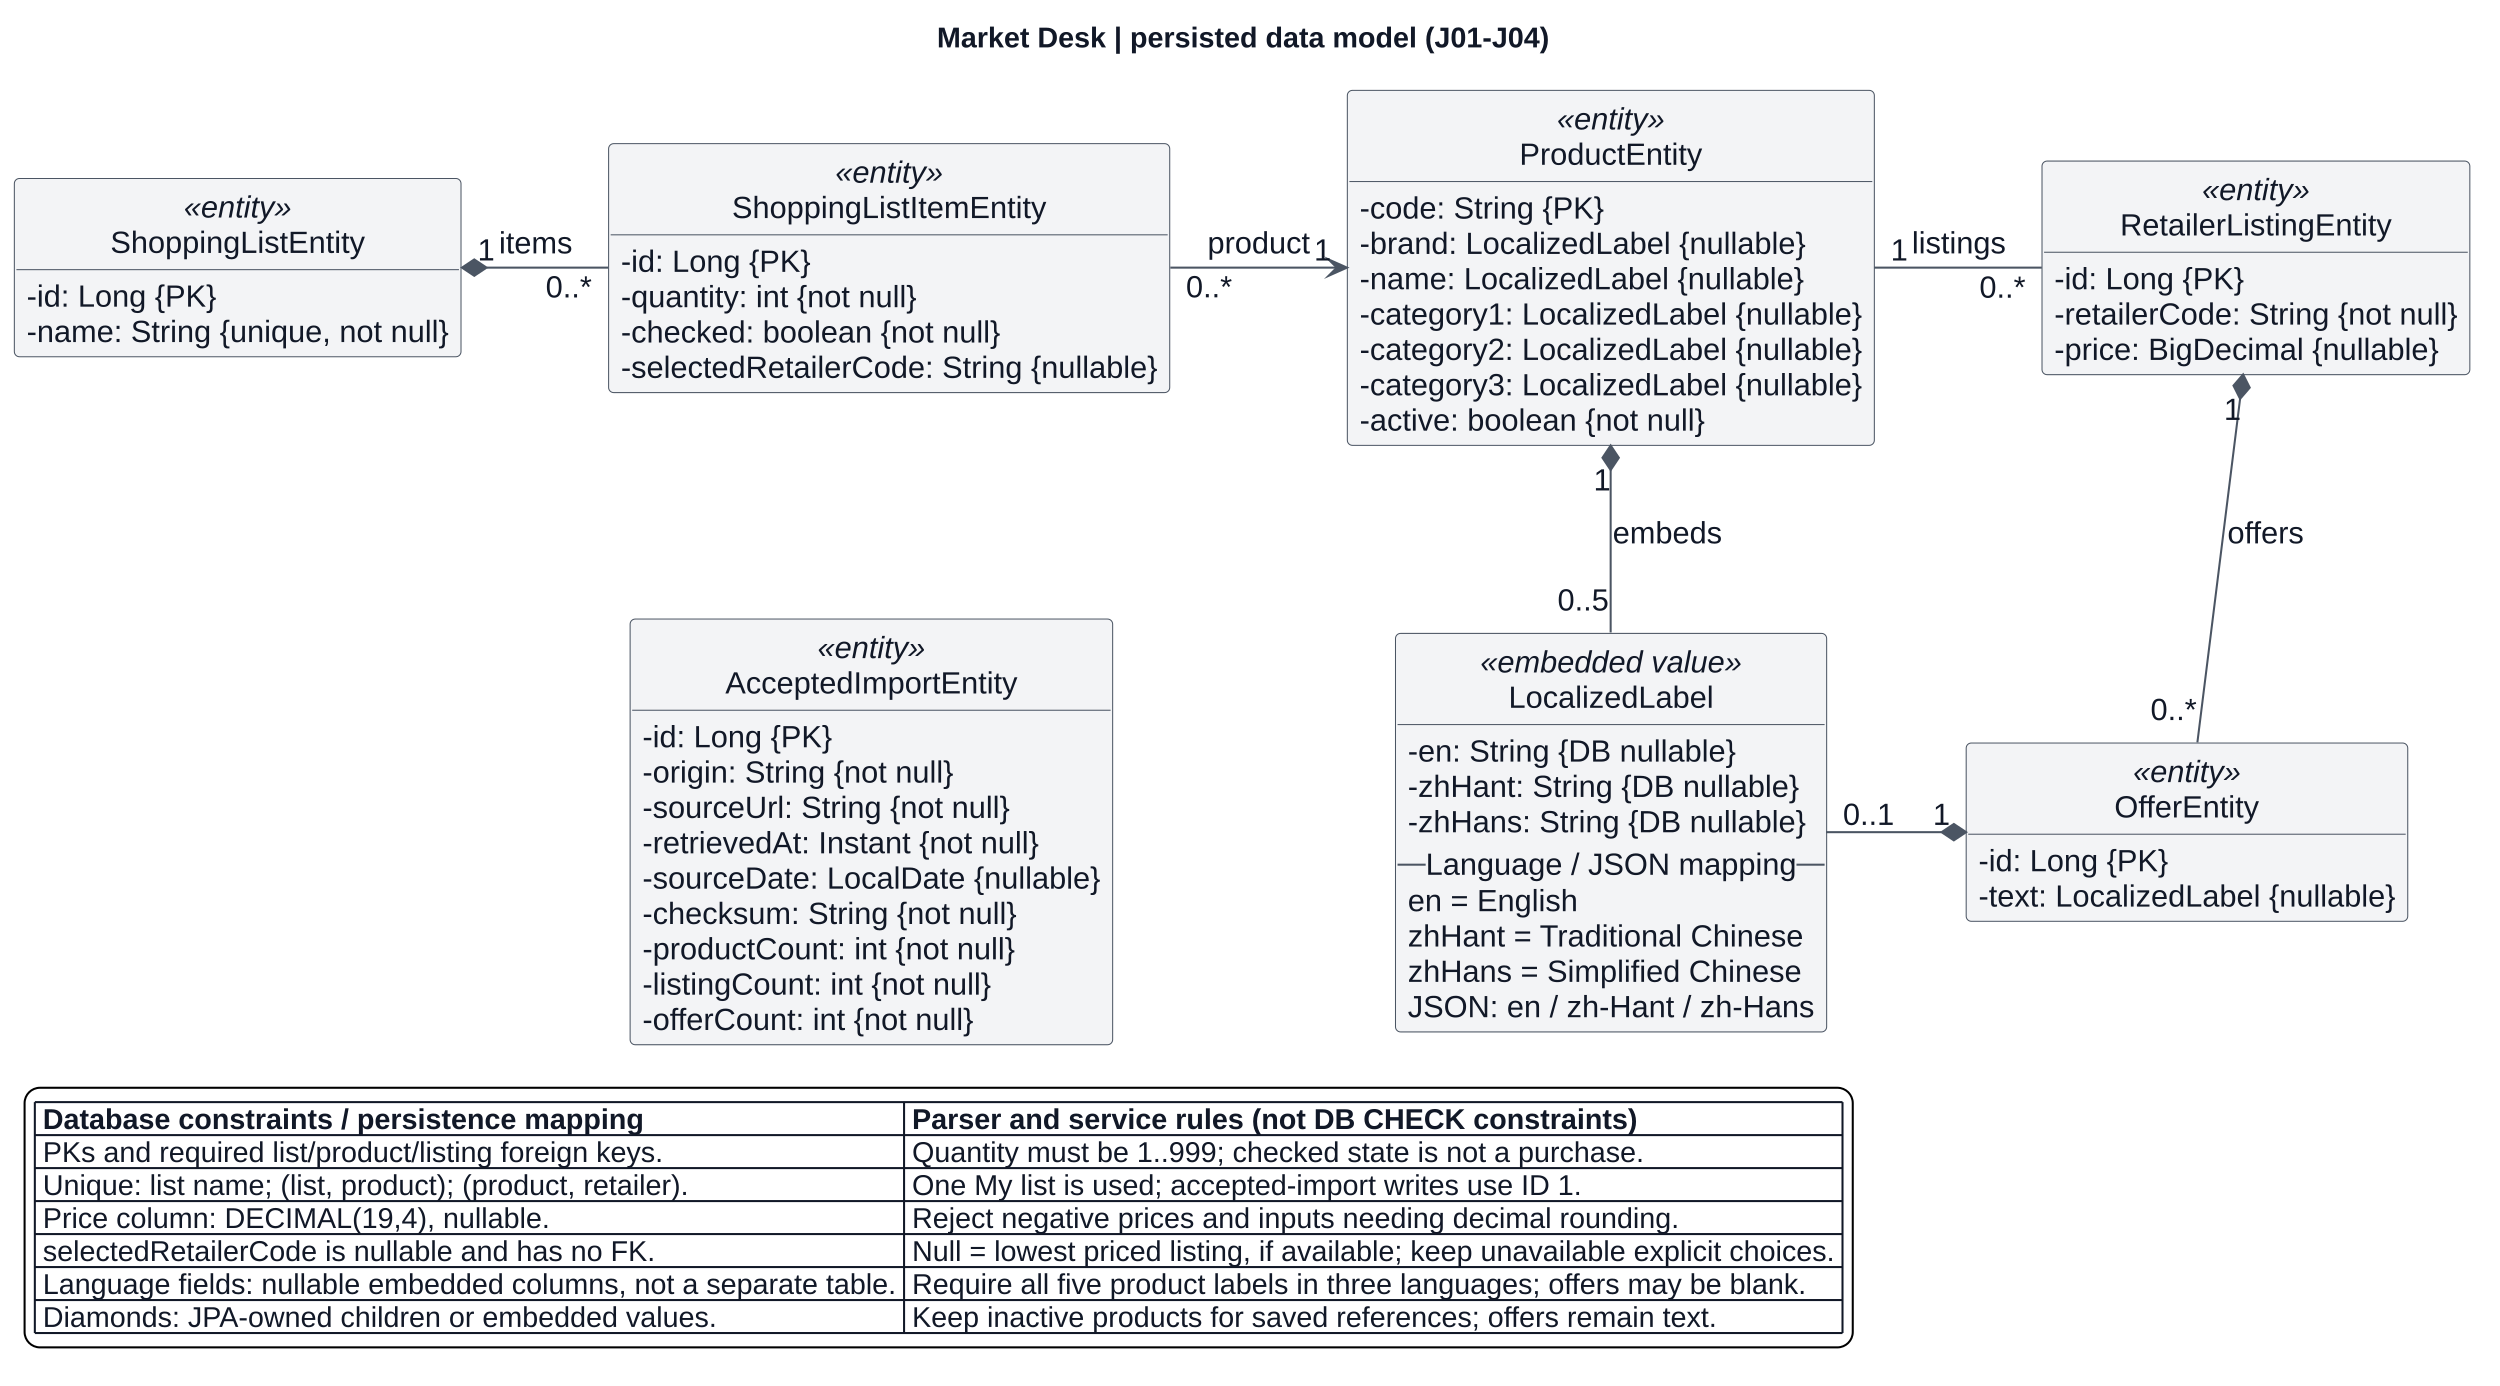
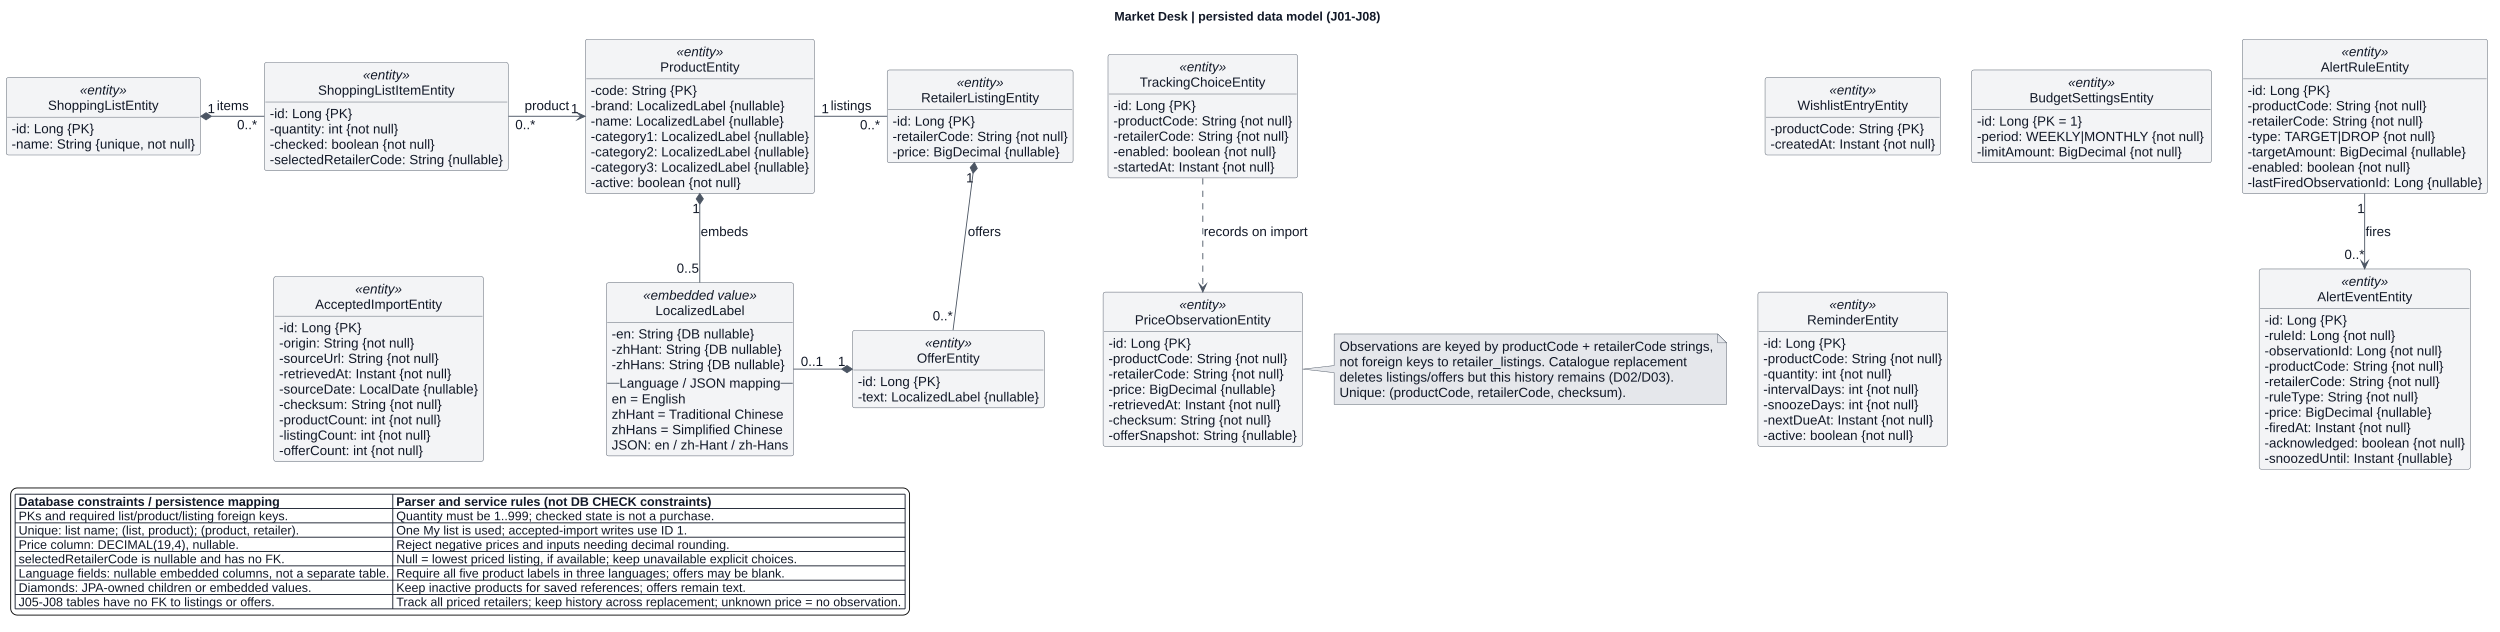
- <svg xmlns="http://www.w3.org/2000/svg" version="1.1" data-diagram-type="CLASS" style="width:1220px;height:676px;background:#FFFFFF;" width="1220px" height="676px" viewBox="0 0 1220 676" zoomAndPan="magnify" preserveAspectRatio="none" contentStyleType="text/css">
+ <svg xmlns="http://www.w3.org/2000/svg" version="1.1" data-diagram-type="CLASS" style="width:2808px;height:709px;background:#FFFFFF;" width="2808px" height="709px" viewBox="0 0 2808 709" zoomAndPan="magnify" preserveAspectRatio="none" contentStyleType="text/css">
  <defs />
  <g font-family="sans-serif" lengthAdjust="spacing">
    <g class="title" data-source-line="19">
-       <text x="457.23" y="23.132" fill="#111827" font-size="14" textLength="298.819" font-weight="700" font-family="Arial">Market Desk | persisted data model (J01-J04)</text>
+       <text x="1251.588" y="23.132" fill="#111827" font-size="14" textLength="298.819" font-weight="700" font-family="Arial">Market Desk | persisted data model (J01-J08)</text>
    </g>
    <g class="entity" data-qualified-name="ShoppingListEntity" id="ent0001" data-source-line="21">
      <rect x="7" y="87.099" width="217.972" height="86.994" fill="#F3F4F6" style="stroke:#4B5563;stroke-width:0.5;" rx="2.5" ry="2.5" />
      <text x="89.718" y="106.168" fill="#111827" font-size="15" textLength="52.537" font-style="italic" font-family="Arial">«entity»</text>
      <text x="53.862" y="123.417" fill="#111827" font-size="15" textLength="124.248" font-family="Arial">ShoppingListEntity</text>
      <line x1="8" y1="131.596" x2="223.972" y2="131.596" style="stroke:#4B5563;stroke-width:0.5;" />
      <text x="13" y="149.666" fill="#111827" font-size="15" textLength="92.571" font-family="Arial">-id: Long {PK}</text>
      <text x="13" y="166.914" fill="#111827" font-size="15" textLength="205.972" font-family="Arial">-name: String {unique, not null}</text>
    </g>
    <g class="entity" data-qualified-name="ShoppingListItemEntity" id="ent0002" data-source-line="25">
      <rect x="297" y="70.099" width="273.826" height="121.491" fill="#F3F4F6" style="stroke:#4B5563;stroke-width:0.5;" rx="2.5" ry="2.5" />
      <text x="407.645" y="89.168" fill="#111827" font-size="15" textLength="52.537" font-style="italic" font-family="Arial">«entity»</text>
      <text x="357.203" y="106.417" fill="#111827" font-size="15" textLength="153.42" font-family="Arial">ShoppingListItemEntity</text>
      <line x1="298" y1="114.596" x2="569.826" y2="114.596" style="stroke:#4B5563;stroke-width:0.5;" />
      <text x="303" y="132.666" fill="#111827" font-size="15" textLength="92.571" font-family="Arial">-id: Long {PK}</text>
      <text x="303" y="149.914" fill="#111827" font-size="15" textLength="144.265" font-family="Arial">-quantity: int {not null}</text>
      <text x="303" y="167.163" fill="#111827" font-size="15" textLength="185.142" font-family="Arial">-checked: boolean {not null}</text>
      <text x="303" y="184.411" fill="#111827" font-size="15" textLength="261.826" font-family="Arial">-selectedRetailerCode: String {nullable}</text>
    </g>
    <g class="entity" data-qualified-name="ProductEntity" id="ent0003" data-source-line="31">
      <rect x="657.5" y="44.099" width="257.178" height="173.237" fill="#F3F4F6" style="stroke:#4B5563;stroke-width:0.5;" rx="2.5" ry="2.5" />
      <text x="759.821" y="63.168" fill="#111827" font-size="15" textLength="52.537" font-style="italic" font-family="Arial">«entity»</text>
      <text x="741.485" y="80.417" fill="#111827" font-size="15" textLength="89.209" font-family="Arial">ProductEntity</text>
      <line x1="658.5" y1="88.596" x2="913.678" y2="88.596" style="stroke:#4B5563;stroke-width:0.5;" />
      <text x="663.5" y="106.666" fill="#111827" font-size="15" textLength="119.238" font-family="Arial">-code: String {PK}</text>
      <text x="663.5" y="123.914" fill="#111827" font-size="15" textLength="217.668" font-family="Arial">-brand: LocalizedLabel {nullable}</text>
      <text x="663.5" y="141.163" fill="#111827" font-size="15" textLength="216.826" font-family="Arial">-name: LocalizedLabel {nullable}</text>
      <text x="663.5" y="158.411" fill="#111827" font-size="15" textLength="245.178" font-family="Arial">-category1: LocalizedLabel {nullable}</text>
      <text x="663.5" y="175.66" fill="#111827" font-size="15" textLength="245.178" font-family="Arial">-category2: LocalizedLabel {nullable}</text>
      <text x="663.5" y="192.908" fill="#111827" font-size="15" textLength="245.178" font-family="Arial">-category3: LocalizedLabel {nullable}</text>
      <text x="663.5" y="210.157" fill="#111827" font-size="15" textLength="168.457" font-family="Arial">-active: boolean {not null}</text>
    </g>
    <g class="entity" data-qualified-name="RetailerListingEntity" id="ent0004" data-source-line="40">
      <rect x="996.5" y="78.599" width="208.78" height="104.243" fill="#F3F4F6" style="stroke:#4B5563;stroke-width:0.5;" rx="2.5" ry="2.5" />
      <text x="1074.622" y="97.668" fill="#111827" font-size="15" textLength="52.537" font-style="italic" font-family="Arial">«entity»</text>
      <text x="1034.609" y="114.917" fill="#111827" font-size="15" textLength="132.561" font-family="Arial">RetailerListingEntity</text>
      <line x1="997.5" y1="123.096" x2="1204.28" y2="123.096" style="stroke:#4B5563;stroke-width:0.5;" />
      <text x="1002.5" y="141.166" fill="#111827" font-size="15" textLength="92.571" font-family="Arial">-id: Long {PK}</text>
      <text x="1002.5" y="158.414" fill="#111827" font-size="15" textLength="196.78" font-family="Arial">-retailerCode: String {not null}</text>
      <text x="1002.5" y="175.663" fill="#111827" font-size="15" textLength="187.595" font-family="Arial">-price: BigDecimal {nullable}</text>
    </g>
    <g class="entity" data-qualified-name="OfferEntity" id="ent0005" data-source-line="45">
-       <rect x="959.5" y="362.599" width="215.481" height="86.994" fill="#F3F4F6" style="stroke:#4B5563;stroke-width:0.5;" rx="2.5" ry="2.5" />
-       <text x="1040.972" y="381.668" fill="#111827" font-size="15" textLength="52.537" font-style="italic" font-family="Arial">«entity»</text>
-       <text x="1031.813" y="398.917" fill="#111827" font-size="15" textLength="70.854" font-family="Arial">OfferEntity</text>
-       <line x1="960.5" y1="407.096" x2="1173.981" y2="407.096" style="stroke:#4B5563;stroke-width:0.5;" />
-       <text x="965.5" y="425.166" fill="#111827" font-size="15" textLength="92.571" font-family="Arial">-id: Long {PK}</text>
-       <text x="965.5" y="442.414" fill="#111827" font-size="15" textLength="203.481" font-family="Arial">-text: LocalizedLabel {nullable}</text>
+       <rect x="957.5" y="371.099" width="215.481" height="86.994" fill="#F3F4F6" style="stroke:#4B5563;stroke-width:0.5;" rx="2.5" ry="2.5" />
+       <text x="1038.972" y="390.168" fill="#111827" font-size="15" textLength="52.537" font-style="italic" font-family="Arial">«entity»</text>
+       <text x="1029.813" y="407.417" fill="#111827" font-size="15" textLength="70.854" font-family="Arial">OfferEntity</text>
+       <line x1="958.5" y1="415.596" x2="1171.981" y2="415.596" style="stroke:#4B5563;stroke-width:0.5;" />
+       <text x="963.5" y="433.666" fill="#111827" font-size="15" textLength="92.571" font-family="Arial">-id: Long {PK}</text>
+       <text x="963.5" y="450.914" fill="#111827" font-size="15" textLength="203.481" font-family="Arial">-text: LocalizedLabel {nullable}</text>
    </g>
    <g class="entity" data-qualified-name="AcceptedImportEntity" id="ent0006" data-source-line="49">
-       <rect x="307.5" y="302.099" width="235.477" height="207.734" fill="#F3F4F6" style="stroke:#4B5563;stroke-width:0.5;" rx="2.5" ry="2.5" />
-       <text x="398.97" y="321.168" fill="#111827" font-size="15" textLength="52.537" font-style="italic" font-family="Arial">«entity»</text>
-       <text x="353.955" y="338.417" fill="#111827" font-size="15" textLength="142.566" font-family="Arial">AcceptedImportEntity</text>
-       <line x1="308.5" y1="346.596" x2="541.977" y2="346.596" style="stroke:#4B5563;stroke-width:0.5;" />
-       <text x="313.5" y="364.666" fill="#111827" font-size="15" textLength="92.571" font-family="Arial">-id: Long {PK}</text>
-       <text x="313.5" y="381.914" fill="#111827" font-size="15" textLength="151.758" font-family="Arial">-origin: String {not null}</text>
-       <text x="313.5" y="399.163" fill="#111827" font-size="15" textLength="179.253" font-family="Arial">-sourceUrl: String {not null}</text>
-       <text x="313.5" y="416.411" fill="#111827" font-size="15" textLength="193.447" font-family="Arial">-retrievedAt: Instant {not null}</text>
-       <text x="313.5" y="433.66" fill="#111827" font-size="15" textLength="223.477" font-family="Arial">-sourceDate: LocalDate {nullable}</text>
-       <text x="313.5" y="450.908" fill="#111827" font-size="15" textLength="182.593" font-family="Arial">-checksum: String {not null}</text>
-       <text x="313.5" y="468.157" fill="#111827" font-size="15" textLength="181.787" font-family="Arial">-productCount: int {not null}</text>
-       <text x="313.5" y="485.405" fill="#111827" font-size="15" textLength="170.105" font-family="Arial">-listingCount: int {not null}</text>
-       <text x="313.5" y="502.654" fill="#111827" font-size="15" textLength="161.77" font-family="Arial">-offerCount: int {not null}</text>
+       <rect x="307.5" y="310.599" width="235.477" height="207.734" fill="#F3F4F6" style="stroke:#4B5563;stroke-width:0.5;" rx="2.5" ry="2.5" />
+       <text x="398.97" y="329.668" fill="#111827" font-size="15" textLength="52.537" font-style="italic" font-family="Arial">«entity»</text>
+       <text x="353.955" y="346.917" fill="#111827" font-size="15" textLength="142.566" font-family="Arial">AcceptedImportEntity</text>
+       <line x1="308.5" y1="355.096" x2="541.977" y2="355.096" style="stroke:#4B5563;stroke-width:0.5;" />
+       <text x="313.5" y="373.166" fill="#111827" font-size="15" textLength="92.571" font-family="Arial">-id: Long {PK}</text>
+       <text x="313.5" y="390.414" fill="#111827" font-size="15" textLength="151.758" font-family="Arial">-origin: String {not null}</text>
+       <text x="313.5" y="407.663" fill="#111827" font-size="15" textLength="179.253" font-family="Arial">-sourceUrl: String {not null}</text>
+       <text x="313.5" y="424.911" fill="#111827" font-size="15" textLength="193.447" font-family="Arial">-retrievedAt: Instant {not null}</text>
+       <text x="313.5" y="442.16" fill="#111827" font-size="15" textLength="223.477" font-family="Arial">-sourceDate: LocalDate {nullable}</text>
+       <text x="313.5" y="459.408" fill="#111827" font-size="15" textLength="182.593" font-family="Arial">-checksum: String {not null}</text>
+       <text x="313.5" y="476.657" fill="#111827" font-size="15" textLength="181.787" font-family="Arial">-productCount: int {not null}</text>
+       <text x="313.5" y="493.905" fill="#111827" font-size="15" textLength="170.105" font-family="Arial">-listingCount: int {not null}</text>
+       <text x="313.5" y="511.154" fill="#111827" font-size="15" textLength="161.77" font-family="Arial">-offerCount: int {not null}</text>
    </g>
    <g class="entity" data-qualified-name="LocalizedLabel" id="ent0007" data-source-line="60">
-       <rect x="681" y="309.099" width="210.406" height="194.485" fill="#F3F4F6" style="stroke:#4B5563;stroke-width:0.5;" rx="2.5" ry="2.5" />
-       <text x="722.402" y="328.168" fill="#111827" font-size="15" textLength="127.603" font-style="italic" font-family="Arial">«embedded value»</text>
-       <text x="736.164" y="345.417" fill="#111827" font-size="15" textLength="100.078" font-family="Arial">LocalizedLabel</text>
-       <line x1="682" y1="353.596" x2="890.406" y2="353.596" style="stroke:#4B5563;stroke-width:0.5;" />
-       <text x="687" y="371.666" fill="#111827" font-size="15" textLength="160.1" font-family="Arial">-en: String {DB nullable}</text>
-       <text x="687" y="388.914" fill="#111827" font-size="15" textLength="190.942" font-family="Arial">-zhHant: String {DB nullable}</text>
-       <text x="687" y="406.163" fill="#111827" font-size="15" textLength="194.275" font-family="Arial">-zhHans: String {DB nullable}</text>
-       <text x="687" y="444.66" fill="#111827" font-size="15" textLength="82.976" font-family="Arial">en = English</text>
-       <text x="687" y="461.908" fill="#111827" font-size="15" textLength="193.857" font-family="Arial">zhHant = Traditional Chinese</text>
-       <text x="687" y="479.157" fill="#111827" font-size="15" textLength="192.18" font-family="Arial">zhHans = Simplified Chinese</text>
-       <text x="687" y="496.405" fill="#111827" font-size="15" textLength="198.406" font-family="Arial">JSON: en / zh-Hant / zh-Hans</text>
-       <line x1="682" y1="421.966" x2="695.727" y2="421.966" style="stroke:#4B5563;stroke-width:1;" />
-       <text x="695.727" y="426.911" fill="#111827" font-size="15" textLength="180.952" font-family="Arial">Language / JSON mapping</text>
-       <line x1="876.679" y1="421.966" x2="890.406" y2="421.966" style="stroke:#4B5563;stroke-width:1;" />
-     </g>
-     <g class="link" data-entity-1="ent0001" data-entity-2="ent0002" id="lnk8" data-source-line="71" data-link-type="composition">
-       <path d="M237.44,130.599 C260.43,130.599 272.97,130.599 296.83,130.599" style="stroke:#4B5563;stroke-width:1;" fill="none" id="ShoppingListEntity-backto-ShoppingListItemEntity" codeLine="71" />
+       <rect x="681" y="317.599" width="210.406" height="194.485" fill="#F3F4F6" style="stroke:#4B5563;stroke-width:0.5;" rx="2.5" ry="2.5" />
+       <text x="722.402" y="336.668" fill="#111827" font-size="15" textLength="127.603" font-style="italic" font-family="Arial">«embedded value»</text>
+       <text x="736.164" y="353.917" fill="#111827" font-size="15" textLength="100.078" font-family="Arial">LocalizedLabel</text>
+       <line x1="682" y1="362.096" x2="890.406" y2="362.096" style="stroke:#4B5563;stroke-width:0.5;" />
+       <text x="687" y="380.166" fill="#111827" font-size="15" textLength="160.1" font-family="Arial">-en: String {DB nullable}</text>
+       <text x="687" y="397.414" fill="#111827" font-size="15" textLength="190.942" font-family="Arial">-zhHant: String {DB nullable}</text>
+       <text x="687" y="414.663" fill="#111827" font-size="15" textLength="194.275" font-family="Arial">-zhHans: String {DB nullable}</text>
+       <text x="687" y="453.16" fill="#111827" font-size="15" textLength="82.976" font-family="Arial">en = English</text>
+       <text x="687" y="470.408" fill="#111827" font-size="15" textLength="193.857" font-family="Arial">zhHant = Traditional Chinese</text>
+       <text x="687" y="487.657" fill="#111827" font-size="15" textLength="192.18" font-family="Arial">zhHans = Simplified Chinese</text>
+       <text x="687" y="504.905" fill="#111827" font-size="15" textLength="198.406" font-family="Arial">JSON: en / zh-Hant / zh-Hans</text>
+       <line x1="682" y1="430.466" x2="695.727" y2="430.466" style="stroke:#4B5563;stroke-width:1;" />
+       <text x="695.727" y="435.411" fill="#111827" font-size="15" textLength="180.952" font-family="Arial">Language / JSON mapping</text>
+       <line x1="876.679" y1="430.466" x2="890.406" y2="430.466" style="stroke:#4B5563;stroke-width:1;" />
+     </g>
+     <g class="entity" data-qualified-name="WishlistEntryEntity" id="ent0008" data-source-line="72">
+       <rect x="1982.5" y="87.099" width="197.12" height="86.994" fill="#F3F4F6" style="stroke:#4B5563;stroke-width:0.5;" rx="2.5" ry="2.5" />
+       <text x="2054.792" y="106.168" fill="#111827" font-size="15" textLength="52.537" font-style="italic" font-family="Arial">«entity»</text>
+       <text x="2018.965" y="123.417" fill="#111827" font-size="15" textLength="124.189" font-family="Arial">WishlistEntryEntity</text>
+       <line x1="1983.5" y1="131.596" x2="2178.62" y2="131.596" style="stroke:#4B5563;stroke-width:0.5;" />
+       <text x="1988.5" y="149.666" fill="#111827" font-size="15" textLength="172.603" font-family="Arial">-productCode: String {PK}</text>
+       <text x="1988.5" y="166.914" fill="#111827" font-size="15" textLength="185.12" font-family="Arial">-createdAt: Instant {not null}</text>
+     </g>
+     <g class="entity" data-qualified-name="TrackingChoiceEntity" id="ent0009" data-source-line="76">
+       <rect x="1244.5" y="61.099" width="212.962" height="138.74" fill="#F3F4F6" style="stroke:#4B5563;stroke-width:0.5;" rx="2.5" ry="2.5" />
+       <text x="1324.713" y="80.168" fill="#111827" font-size="15" textLength="52.537" font-style="italic" font-family="Arial">«entity»</text>
+       <text x="1280.119" y="97.417" fill="#111827" font-size="15" textLength="141.724" font-family="Arial">TrackingChoiceEntity</text>
+       <line x1="1245.5" y1="105.596" x2="1456.462" y2="105.596" style="stroke:#4B5563;stroke-width:0.5;" />
+       <text x="1250.5" y="123.666" fill="#111827" font-size="15" textLength="92.571" font-family="Arial">-id: Long {PK}</text>
+       <text x="1250.5" y="140.914" fill="#111827" font-size="15" textLength="200.962" font-family="Arial">-productCode: String {not null}</text>
+       <text x="1250.5" y="158.163" fill="#111827" font-size="15" textLength="196.78" font-family="Arial">-retailerCode: String {not null}</text>
+       <text x="1250.5" y="175.411" fill="#111827" font-size="15" textLength="182.659" font-family="Arial">-enabled: boolean {not null}</text>
+       <text x="1250.5" y="192.66" fill="#111827" font-size="15" textLength="180.945" font-family="Arial">-startedAt: Instant {not null}</text>
+     </g>
+     <g class="entity" data-qualified-name="PriceObservationEntity" id="ent0010" data-source-line="83">
+       <rect x="1239" y="328.099" width="223.809" height="173.237" fill="#F3F4F6" style="stroke:#4B5563;stroke-width:0.5;" rx="2.5" ry="2.5" />
+       <text x="1324.636" y="347.168" fill="#111827" font-size="15" textLength="52.537" font-style="italic" font-family="Arial">«entity»</text>
+       <text x="1274.623" y="364.417" fill="#111827" font-size="15" textLength="152.563" font-family="Arial">PriceObservationEntity</text>
+       <line x1="1240" y1="372.596" x2="1461.809" y2="372.596" style="stroke:#4B5563;stroke-width:0.5;" />
+       <text x="1245" y="390.666" fill="#111827" font-size="15" textLength="92.571" font-family="Arial">-id: Long {PK}</text>
+       <text x="1245" y="407.914" fill="#111827" font-size="15" textLength="200.962" font-family="Arial">-productCode: String {not null}</text>
+       <text x="1245" y="425.163" fill="#111827" font-size="15" textLength="196.78" font-family="Arial">-retailerCode: String {not null}</text>
+       <text x="1245" y="442.411" fill="#111827" font-size="15" textLength="187.595" font-family="Arial">-price: BigDecimal {nullable}</text>
+       <text x="1245" y="459.66" fill="#111827" font-size="15" textLength="193.447" font-family="Arial">-retrievedAt: Instant {not null}</text>
+       <text x="1245" y="476.908" fill="#111827" font-size="15" textLength="182.593" font-family="Arial">-checksum: String {not null}</text>
+       <text x="1245" y="494.157" fill="#111827" font-size="15" textLength="211.809" font-family="Arial">-offerSnapshot: String {nullable}</text>
+     </g>
+     <g class="entity" data-qualified-name="AlertRuleEntity" id="ent0011" data-source-line="92">
+       <rect x="2518.5" y="44.099" width="275.496" height="173.237" fill="#F3F4F6" style="stroke:#4B5563;stroke-width:0.5;" rx="2.5" ry="2.5" />
+       <text x="2629.98" y="63.168" fill="#111827" font-size="15" textLength="52.537" font-style="italic" font-family="Arial">«entity»</text>
+       <text x="2606.645" y="80.417" fill="#111827" font-size="15" textLength="99.207" font-family="Arial">AlertRuleEntity</text>
+       <line x1="2519.5" y1="88.596" x2="2792.996" y2="88.596" style="stroke:#4B5563;stroke-width:0.5;" />
+       <text x="2524.5" y="106.666" fill="#111827" font-size="15" textLength="92.571" font-family="Arial">-id: Long {PK}</text>
+       <text x="2524.5" y="123.914" fill="#111827" font-size="15" textLength="200.962" font-family="Arial">-productCode: String {not null}</text>
+       <text x="2524.5" y="141.163" fill="#111827" font-size="15" textLength="196.78" font-family="Arial">-retailerCode: String {not null}</text>
+       <text x="2524.5" y="158.411" fill="#111827" font-size="15" textLength="212.307" font-family="Arial">-type: TARGET|DROP {not null}</text>
+       <text x="2524.5" y="175.66" fill="#111827" font-size="15" textLength="245.134" font-family="Arial">-targetAmount: BigDecimal {nullable}</text>
+       <text x="2524.5" y="192.908" fill="#111827" font-size="15" textLength="182.659" font-family="Arial">-enabled: boolean {not null}</text>
+       <text x="2524.5" y="210.157" fill="#111827" font-size="15" textLength="263.496" font-family="Arial">-lastFiredObservationId: Long {nullable}</text>
+     </g>
+     <g class="entity" data-qualified-name="AlertEventEntity" id="ent0012" data-source-line="101">
+       <rect x="2537.5" y="302.099" width="237.176" height="224.982" fill="#F3F4F6" style="stroke:#4B5563;stroke-width:0.5;" rx="2.5" ry="2.5" />
+       <text x="2629.82" y="321.168" fill="#111827" font-size="15" textLength="52.537" font-style="italic" font-family="Arial">«entity»</text>
+       <text x="2602.731" y="338.417" fill="#111827" font-size="15" textLength="106.714" font-family="Arial">AlertEventEntity</text>
+       <line x1="2538.5" y1="346.596" x2="2773.676" y2="346.596" style="stroke:#4B5563;stroke-width:0.5;" />
+       <text x="2543.5" y="364.666" fill="#111827" font-size="15" textLength="92.571" font-family="Arial">-id: Long {PK}</text>
+       <text x="2543.5" y="381.914" fill="#111827" font-size="15" textLength="146.777" font-family="Arial">-ruleId: Long {not null}</text>
+       <text x="2543.5" y="399.163" fill="#111827" font-size="15" textLength="199.314" font-family="Arial">-observationId: Long {not null}</text>
+       <text x="2543.5" y="416.411" fill="#111827" font-size="15" textLength="200.962" font-family="Arial">-productCode: String {not null}</text>
+       <text x="2543.5" y="433.66" fill="#111827" font-size="15" textLength="196.78" font-family="Arial">-retailerCode: String {not null}</text>
+       <text x="2543.5" y="450.908" fill="#111827" font-size="15" textLength="173.43" font-family="Arial">-ruleType: String {not null}</text>
+       <text x="2543.5" y="468.157" fill="#111827" font-size="15" textLength="187.595" font-family="Arial">-price: BigDecimal {nullable}</text>
+       <text x="2543.5" y="485.405" fill="#111827" font-size="15" textLength="164.268" font-family="Arial">-firedAt: Instant {not null}</text>
+       <text x="2543.5" y="502.654" fill="#111827" font-size="15" textLength="225.176" font-family="Arial">-acknowledged: boolean {not null}</text>
+       <text x="2543.5" y="519.902" fill="#111827" font-size="15" textLength="210.974" font-family="Arial">-snoozedUntil: Instant {nullable}</text>
+     </g>
+     <g class="entity" data-qualified-name="BudgetSettingsEntity" id="ent0013" data-source-line="113">
+       <rect x="2214.5" y="78.599" width="269.336" height="104.243" fill="#F3F4F6" style="stroke:#4B5563;stroke-width:0.5;" rx="2.5" ry="2.5" />
+       <text x="2322.9" y="97.668" fill="#111827" font-size="15" textLength="52.537" font-style="italic" font-family="Arial">«entity»</text>
+       <text x="2279.541" y="114.917" fill="#111827" font-size="15" textLength="139.255" font-family="Arial">BudgetSettingsEntity</text>
+       <line x1="2215.5" y1="123.096" x2="2482.836" y2="123.096" style="stroke:#4B5563;stroke-width:0.5;" />
+       <text x="2220.5" y="141.166" fill="#111827" font-size="15" textLength="118.008" font-family="Arial">-id: Long {PK = 1}</text>
+       <text x="2220.5" y="158.414" fill="#111827" font-size="15" textLength="257.336" font-family="Arial">-period: WEEKLY|MONTHLY {not null}</text>
+       <text x="2220.5" y="175.663" fill="#111827" font-size="15" textLength="230.098" font-family="Arial">-limitAmount: BigDecimal {not null}</text>
+     </g>
+     <g class="entity" data-qualified-name="ReminderEntity" id="ent0014" data-source-line="118">
+       <rect x="1974.5" y="328.099" width="212.962" height="173.237" fill="#F3F4F6" style="stroke:#4B5563;stroke-width:0.5;" rx="2.5" ry="2.5" />
+       <text x="2054.713" y="347.168" fill="#111827" font-size="15" textLength="52.537" font-style="italic" font-family="Arial">«entity»</text>
+       <text x="2029.711" y="364.417" fill="#111827" font-size="15" textLength="102.539" font-family="Arial">ReminderEntity</text>
+       <line x1="1975.5" y1="372.596" x2="2186.462" y2="372.596" style="stroke:#4B5563;stroke-width:0.5;" />
+       <text x="1980.5" y="390.666" fill="#111827" font-size="15" textLength="92.571" font-family="Arial">-id: Long {PK}</text>
+       <text x="1980.5" y="407.914" fill="#111827" font-size="15" textLength="200.962" font-family="Arial">-productCode: String {not null}</text>
+       <text x="1980.5" y="425.163" fill="#111827" font-size="15" textLength="144.265" font-family="Arial">-quantity: int {not null}</text>
+       <text x="1980.5" y="442.411" fill="#111827" font-size="15" textLength="174.258" font-family="Arial">-intervalDays: int {not null}</text>
+       <text x="1980.5" y="459.66" fill="#111827" font-size="15" textLength="174.272" font-family="Arial">-snoozeDays: int {not null}</text>
+       <text x="1980.5" y="476.908" fill="#111827" font-size="15" textLength="190.957" font-family="Arial">-nextDueAt: Instant {not null}</text>
+       <text x="1980.5" y="494.157" fill="#111827" font-size="15" textLength="168.457" font-family="Arial">-active: boolean {not null}</text>
+     </g>
+     <g class="entity" data-qualified-name="GMN26" id="ent0027" data-source-line="143">
+       <path d="M1498.5,375.099 L1498.5,410.599 L1463.12,414.599 L1498.5,418.599 L1498.5,454.093 A0,0 0 0 0 1498.5,454.093 L1939.302,454.093 A0,0 0 0 0 1939.302,454.093 L1939.302,385.099 L1929.302,375.099 L1498.5,375.099 A0,0 0 0 0 1498.5,375.099" style="stroke:#4B5563;stroke-width:0.5;" fill="#E5E7EB" />
+       <path d="M1929.302,375.099 L1929.302,385.099 L1939.302,385.099 L1929.302,375.099" style="stroke:#4B5563;stroke-width:0.5;" fill="#E5E7EB" />
+       <text x="1504.5" y="394.168" fill="#111827" font-size="15" textLength="419.802" font-family="Arial">Observations are keyed by productCode + retailerCode strings,</text>
+       <text x="1504.5" y="411.417" fill="#111827" font-size="15" textLength="390.212" font-family="Arial">not foreign keys to retailer_listings. Catalogue replacement</text>
+       <text x="1504.5" y="428.666" fill="#111827" font-size="15" textLength="375.989" font-family="Arial">deletes listings/offers but this history remains (D02/D03).</text>
+       <text x="1504.5" y="445.914" fill="#111827" font-size="15" textLength="321.819" font-family="Arial">Unique: (productCode, retailerCode, checksum).</text>
+     </g>
+     <g class="link" data-entity-1="ent0001" data-entity-2="ent0002" id="lnk15" data-source-line="128" data-link-type="composition">
+       <path d="M237.44,130.599 C260.43,130.599 272.97,130.599 296.83,130.599" style="stroke:#4B5563;stroke-width:1;" fill="none" id="ShoppingListEntity-backto-ShoppingListItemEntity" codeLine="128" />
      <polygon points="225.44,130.599,231.44,134.599,237.44,130.599,231.44,126.599,225.44,130.599" fill="#4B5563" style="stroke:#4B5563;stroke-width:1;stroke-linejoin:miter;stroke-miterlimit:10;" />
      <text x="243.5" y="123.668" fill="#111827" font-size="15" textLength="35.837" font-family="Arial">items</text>
      <text x="233.074" y="127.106" fill="#111827" font-size="15" font-family="Arial">1</text>
      <text x="266.284" y="145.153" fill="#111827" font-size="15" textLength="22.515" font-family="Arial">0..*</text>
    </g>
-     <g class="link" data-entity-1="ent0002" data-entity-2="ent0003" id="lnk9" data-source-line="72" data-link-type="dependency">
-       <path d="M571.1,130.599 C599.48,130.599 624.27,130.599 652.34,130.599" style="stroke:#4B5563;stroke-width:1;" fill="none" id="ShoppingListItemEntity-to-ProductEntity" codeLine="72" />
+     <g class="link" data-entity-1="ent0002" data-entity-2="ent0003" id="lnk16" data-source-line="129" data-link-type="dependency">
+       <path d="M571.1,130.599 C599.48,130.599 624.27,130.599 652.34,130.599" style="stroke:#4B5563;stroke-width:1;" fill="none" id="ShoppingListItemEntity-to-ProductEntity" codeLine="129" />
      <polygon points="657.34,130.599,648.34,126.599,652.34,130.599,648.34,134.599,657.34,130.599" fill="#4B5563" style="stroke:#4B5563;stroke-width:1;stroke-linejoin:miter;stroke-miterlimit:10;" />
      <text x="589.25" y="123.668" fill="#111827" font-size="15" textLength="50.032" font-family="Arial">product</text>
      <text x="578.754" y="145.1" fill="#111827" font-size="15" textLength="22.515" font-family="Arial">0..*</text>
      <text x="641.261" y="127.151" fill="#111827" font-size="15" font-family="Arial">1</text>
    </g>
-     <g class="link" data-entity-1="ent0003" data-entity-2="ent0004" id="lnk10" data-source-line="73" data-link-type="association">
-       <path d="M914.58,130.599 C941.8,130.599 970.21,130.599 996.41,130.599" style="stroke:#4B5563;stroke-width:1;" fill="none" id="ProductEntity-RetailerListingEntity" codeLine="73" />
+     <g class="link" data-entity-1="ent0003" data-entity-2="ent0004" id="lnk17" data-source-line="130" data-link-type="association">
+       <path d="M914.58,130.599 C941.8,130.599 970.21,130.599 996.41,130.599" style="stroke:#4B5563;stroke-width:1;" fill="none" id="ProductEntity-RetailerListingEntity" codeLine="130" />
      <text x="933" y="123.668" fill="#111827" font-size="15" textLength="45.85" font-family="Arial">listings</text>
      <text x="922.664" y="127.151" fill="#111827" font-size="15" font-family="Arial">1</text>
      <text x="965.948" y="145.293" fill="#111827" font-size="15" textLength="22.515" font-family="Arial">0..*</text>
    </g>
-     <g class="link" data-entity-1="ent0003" data-entity-2="ent0007" id="lnk11" data-source-line="74" data-link-type="composition">
-       <path d="M786,229.389 C786,258.369 786,278.909 786,308.659" style="stroke:#4B5563;stroke-width:1;" fill="none" id="ProductEntity-backto-LocalizedLabel" codeLine="74" />
-       <polygon points="786,217.389,782,223.389,786,229.389,790,223.389,786,217.389" fill="#4B5563" style="stroke:#4B5563;stroke-width:1;stroke-linejoin:miter;stroke-miterlimit:10;" />
+     <g class="link" data-entity-1="ent0003" data-entity-2="ent0007" id="lnk18" data-source-line="131" data-link-type="composition">
+       <path d="M786,229.359 C786,260.959 786,284.949 786,317.409" style="stroke:#4B5563;stroke-width:1;" fill="none" id="ProductEntity-backto-LocalizedLabel" codeLine="131" />
+       <polygon points="786,217.359,782,223.359,786,229.359,790,223.359,786,217.359" fill="#4B5563" style="stroke:#4B5563;stroke-width:1;stroke-linejoin:miter;stroke-miterlimit:10;" />
      <text x="787" y="265.168" fill="#111827" font-size="15" textLength="53.364" font-family="Arial">embeds</text>
-       <text x="777.676" y="239.35" fill="#111827" font-size="15" font-family="Arial">1</text>
-       <text x="760.068" y="297.94" fill="#111827" font-size="15" textLength="25.02" font-family="Arial">0..5</text>
-     </g>
-     <g class="link" data-entity-1="ent0004" data-entity-2="ent0005" id="lnk12" data-source-line="75" data-link-type="composition">
-       <path d="M1093.162,194.627 C1086.732,246.427 1078.36,313.729 1072.32,362.319" style="stroke:#4B5563;stroke-width:1;" fill="none" id="RetailerListingEntity-backto-OfferEntity" codeLine="75" />
-       <polygon points="1094.64,182.719,1089.931,188.18,1093.162,194.627,1097.87,189.166,1094.64,182.719" fill="#4B5563" style="stroke:#4B5563;stroke-width:1;stroke-linejoin:miter;stroke-miterlimit:10;" />
+       <text x="777.676" y="239.318" fill="#111827" font-size="15" font-family="Arial">1</text>
+       <text x="760.028" y="306.378" fill="#111827" font-size="15" textLength="25.02" font-family="Arial">0..5</text>
+     </g>
+     <g class="link" data-entity-1="ent0004" data-entity-2="ent0005" id="lnk19" data-source-line="132" data-link-type="composition">
+       <path d="M1092.96,194.572 C1086.09,248.372 1076.91,320.269 1070.47,370.749" style="stroke:#4B5563;stroke-width:1;" fill="none" id="RetailerListingEntity-backto-OfferEntity" codeLine="132" />
+       <polygon points="1094.48,182.669,1089.752,188.114,1092.96,194.572,1097.688,189.127,1094.48,182.669" fill="#4B5563" style="stroke:#4B5563;stroke-width:1;stroke-linejoin:miter;stroke-miterlimit:10;" />
      <text x="1087" y="265.168" fill="#111827" font-size="15" textLength="37.515" font-family="Arial">offers</text>
-       <text x="1085.286" y="204.935" fill="#111827" font-size="15" font-family="Arial">1</text>
-       <text x="1049.453" y="351.403" fill="#111827" font-size="15" textLength="22.515" font-family="Arial">0..*</text>
-     </g>
-     <g class="link" data-entity-1="ent0007" data-entity-2="ent0005" id="lnk14" data-source-line="76" data-link-type="composition">
-       <path d="M891.1,406.099 C913.89,406.099 924.68,406.099 947.47,406.099" style="stroke:#4B5563;stroke-width:1;" fill="none" id="LocalizedLabel-to-OfferEntity" codeLine="76" />
-       <polygon points="959.47,406.099,953.47,402.099,947.47,406.099,953.47,410.099,959.47,406.099" fill="#4B5563" style="stroke:#4B5563;stroke-width:1;stroke-linejoin:miter;stroke-miterlimit:10;" />
-       <text x="899.355" y="402.562" fill="#111827" font-size="15" textLength="25.02" font-family="Arial">0..1</text>
-       <text x="943.274" y="402.554" fill="#111827" font-size="15" font-family="Arial">1</text>
-     </g>
-     <g class="legend" data-source-line="82">
-       <rect x="12" y="530.833" width="892.144" height="126.69" fill="none" style="stroke:#000;stroke-width:1;" rx="7.5" ry="7.5" />
-       <text x="20.89" y="550.964" fill="#111827" font-size="14" textLength="293.316" font-weight="700" font-family="Arial">Database constraints / persistence mapping</text>
-       <text x="445.073" y="550.964" fill="#111827" font-size="14" textLength="353.992" font-weight="700" font-family="Arial">Parser and service rules (not DB CHECK constraints)</text>
-       <text x="20.89" y="567.063" fill="#111827" font-size="14" textLength="302.709" font-family="Arial">PKs and required list/product/listing foreign keys.</text>
-       <text x="445.073" y="567.063" fill="#111827" font-size="14" textLength="357.205" font-family="Arial">Quantity must be 1..999; checked state is not a purchase.</text>
-       <text x="20.89" y="583.162" fill="#111827" font-size="14" textLength="315.116" font-family="Arial">Unique: list name; (list, product); (product, retailer).</text>
-       <text x="445.073" y="583.162" fill="#111827" font-size="14" textLength="326.785" font-family="Arial">One My list is used; accepted-import writes use ID 1.</text>
-       <text x="20.89" y="599.26" fill="#111827" font-size="14" textLength="247.434" font-family="Arial">Price column: DECIMAL(19,4), nullable.</text>
-       <text x="445.073" y="599.26" fill="#111827" font-size="14" textLength="374.35" font-family="Arial">Reject negative prices and inputs needing decimal rounding.</text>
-       <text x="20.89" y="615.359" fill="#111827" font-size="14" textLength="298.847" font-family="Arial">selectedRetailerCode is nullable and has no FK.</text>
-       <text x="445.073" y="615.359" fill="#111827" font-size="14" textLength="450.181" font-family="Arial">Null = lowest priced listing, if available; keep unavailable explicit choices.</text>
-       <text x="20.89" y="631.458" fill="#111827" font-size="14" textLength="416.404" font-family="Arial">Language fields: nullable embedded columns, not a separate table.</text>
-       <text x="445.073" y="631.458" fill="#111827" font-size="14" textLength="436.584" font-family="Arial">Require all five product labels in three languages; offers may be blank.</text>
-       <text x="20.89" y="647.556" fill="#111827" font-size="14" textLength="329.957" font-family="Arial">Diamonds: JPA-owned children or embedded values.</text>
-       <text x="445.073" y="647.556" fill="#111827" font-size="14" textLength="392.971" font-family="Arial">Keep inactive products for saved references; offers remain text.</text>
-       <line x1="17" y1="537.833" x2="899.144" y2="537.833" style="stroke:#111827;stroke-width:1;" />
-       <line x1="17" y1="553.931" x2="899.144" y2="553.931" style="stroke:#111827;stroke-width:1;" />
-       <line x1="17" y1="570.03" x2="899.144" y2="570.03" style="stroke:#111827;stroke-width:1;" />
-       <line x1="17" y1="586.128" x2="899.144" y2="586.128" style="stroke:#111827;stroke-width:1;" />
-       <line x1="17" y1="602.227" x2="899.144" y2="602.227" style="stroke:#111827;stroke-width:1;" />
-       <line x1="17" y1="618.326" x2="899.144" y2="618.326" style="stroke:#111827;stroke-width:1;" />
-       <line x1="17" y1="634.424" x2="899.144" y2="634.424" style="stroke:#111827;stroke-width:1;" />
-       <line x1="17" y1="650.523" x2="899.144" y2="650.523" style="stroke:#111827;stroke-width:1;" />
-       <line x1="17" y1="537.833" x2="17" y2="650.523" style="stroke:#111827;stroke-width:1;" />
-       <line x1="441.184" y1="537.833" x2="441.184" y2="650.523" style="stroke:#111827;stroke-width:1;" />
-       <line x1="899.144" y1="537.833" x2="899.144" y2="650.523" style="stroke:#111827;stroke-width:1;" />
+       <text x="1085.104" y="204.878" fill="#111827" font-size="15" font-family="Arial">1</text>
+       <text x="1047.626" y="359.822" fill="#111827" font-size="15" textLength="22.515" font-family="Arial">0..*</text>
+     </g>
+     <g class="link" data-entity-1="ent0007" data-entity-2="ent0005" id="lnk21" data-source-line="133" data-link-type="composition">
+       <path d="M891.17,414.599 C913.24,414.599 923.31,414.599 945.37,414.599" style="stroke:#4B5563;stroke-width:1;" fill="none" id="LocalizedLabel-to-OfferEntity" codeLine="133" />
+       <polygon points="957.37,414.599,951.37,410.599,945.37,414.599,951.37,418.599,957.37,414.599" fill="#4B5563" style="stroke:#4B5563;stroke-width:1;stroke-linejoin:miter;stroke-miterlimit:10;" />
+       <text x="899.43" y="411.062" fill="#111827" font-size="15" textLength="25.02" font-family="Arial">0..1</text>
+       <text x="941.167" y="411.054" fill="#111827" font-size="15" font-family="Arial">1</text>
+     </g>
+     <g class="link" data-entity-1="ent0011" data-entity-2="ent0012" id="lnk24" data-source-line="140" data-link-type="dependency">
+       <path d="M2656,217.359 C2656,244.009 2656,268.799 2656,296.949" style="stroke:#4B5563;stroke-width:1;" fill="none" id="AlertRuleEntity-to-AlertEventEntity" codeLine="140" />
+       <polygon points="2656,301.949,2660,292.949,2656,296.949,2652,292.949,2656,301.949" fill="#4B5563" style="stroke:#4B5563;stroke-width:1;stroke-linejoin:miter;stroke-miterlimit:10;" />
+       <text x="2657" y="265.168" fill="#111827" font-size="15" textLength="28.337" font-family="Arial">fires</text>
+       <text x="2647.662" y="239.318" fill="#111827" font-size="15" font-family="Arial">1</text>
+       <text x="2633.272" y="290.888" fill="#111827" font-size="15" textLength="22.515" font-family="Arial">0..*</text>
+     </g>
+     <g class="link" data-entity-1="ent0009" data-entity-2="ent0010" id="lnk25" data-source-line="141" data-link-type="dependency">
+       <path d="M1351,200.219 C1351,238.699 1351,282.039 1351,322.979" style="stroke:#4B5563;stroke-width:1;stroke-dasharray:7,7;" fill="none" id="TrackingChoiceEntity-to-PriceObservationEntity" codeLine="141" />
+       <polygon points="1351,327.979,1355,318.979,1351,322.979,1347,318.979,1351,327.979" fill="#4B5563" style="stroke:#4B5563;stroke-width:1;stroke-linejoin:miter;stroke-miterlimit:10;" />
+       <text x="1352" y="265.168" fill="#111827" font-size="15" textLength="116.711" font-family="Arial">records on import</text>
+     </g>
+     <g class="legend" data-source-line="149">
+       <rect x="12" y="548.081" width="1009.619" height="142.789" fill="none" style="stroke:#000;stroke-width:1;" rx="7.5" ry="7.5" />
+       <text x="20.89" y="568.213" fill="#111827" font-size="14" textLength="293.316" font-weight="700" font-family="Arial">Database constraints / persistence mapping</text>
+       <text x="445.073" y="568.213" fill="#111827" font-size="14" textLength="353.992" font-weight="700" font-family="Arial">Parser and service rules (not DB CHECK constraints)</text>
+       <text x="20.89" y="584.312" fill="#111827" font-size="14" textLength="302.709" font-family="Arial">PKs and required list/product/listing foreign keys.</text>
+       <text x="445.073" y="584.312" fill="#111827" font-size="14" textLength="357.205" font-family="Arial">Quantity must be 1..999; checked state is not a purchase.</text>
+       <text x="20.89" y="600.41" fill="#111827" font-size="14" textLength="315.116" font-family="Arial">Unique: list name; (list, product); (product, retailer).</text>
+       <text x="445.073" y="600.41" fill="#111827" font-size="14" textLength="326.785" font-family="Arial">One My list is used; accepted-import writes use ID 1.</text>
+       <text x="20.89" y="616.509" fill="#111827" font-size="14" textLength="247.434" font-family="Arial">Price column: DECIMAL(19,4), nullable.</text>
+       <text x="445.073" y="616.509" fill="#111827" font-size="14" textLength="374.35" font-family="Arial">Reject negative prices and inputs needing decimal rounding.</text>
+       <text x="20.89" y="632.607" fill="#111827" font-size="14" textLength="298.847" font-family="Arial">selectedRetailerCode is nullable and has no FK.</text>
+       <text x="445.073" y="632.607" fill="#111827" font-size="14" textLength="450.181" font-family="Arial">Null = lowest priced listing, if available; keep unavailable explicit choices.</text>
+       <text x="20.89" y="648.706" fill="#111827" font-size="14" textLength="416.404" font-family="Arial">Language fields: nullable embedded columns, not a separate table.</text>
+       <text x="445.073" y="648.706" fill="#111827" font-size="14" textLength="436.584" font-family="Arial">Require all five product labels in three languages; offers may be blank.</text>
+       <text x="20.89" y="664.805" fill="#111827" font-size="14" textLength="329.957" font-family="Arial">Diamonds: JPA-owned children or embedded values.</text>
+       <text x="445.073" y="664.805" fill="#111827" font-size="14" textLength="392.971" font-family="Arial">Keep inactive products for saved references; offers remain text.</text>
+       <text x="20.89" y="680.903" fill="#111827" font-size="14" textLength="287.923" font-family="Arial">J05-J08 tables have no FK to listings or offers.</text>
+       <text x="445.073" y="680.903" fill="#111827" font-size="14" textLength="567.656" font-family="Arial">Track all priced retailers; keep history across replacement; unknown price = no observation.</text>
+       <line x1="17" y1="555.081" x2="1016.619" y2="555.081" style="stroke:#111827;stroke-width:1;" />
+       <line x1="17" y1="571.18" x2="1016.619" y2="571.18" style="stroke:#111827;stroke-width:1;" />
+       <line x1="17" y1="587.278" x2="1016.619" y2="587.278" style="stroke:#111827;stroke-width:1;" />
+       <line x1="17" y1="603.377" x2="1016.619" y2="603.377" style="stroke:#111827;stroke-width:1;" />
+       <line x1="17" y1="619.476" x2="1016.619" y2="619.476" style="stroke:#111827;stroke-width:1;" />
+       <line x1="17" y1="635.574" x2="1016.619" y2="635.574" style="stroke:#111827;stroke-width:1;" />
+       <line x1="17" y1="651.673" x2="1016.619" y2="651.673" style="stroke:#111827;stroke-width:1;" />
+       <line x1="17" y1="667.771" x2="1016.619" y2="667.771" style="stroke:#111827;stroke-width:1;" />
+       <line x1="17" y1="683.87" x2="1016.619" y2="683.87" style="stroke:#111827;stroke-width:1;" />
+       <line x1="17" y1="555.081" x2="17" y2="683.87" style="stroke:#111827;stroke-width:1;" />
+       <line x1="441.184" y1="555.081" x2="441.184" y2="683.87" style="stroke:#111827;stroke-width:1;" />
+       <line x1="1016.619" y1="555.081" x2="1016.619" y2="683.87" style="stroke:#111827;stroke-width:1;" />
    </g>
  </g>
</svg>
